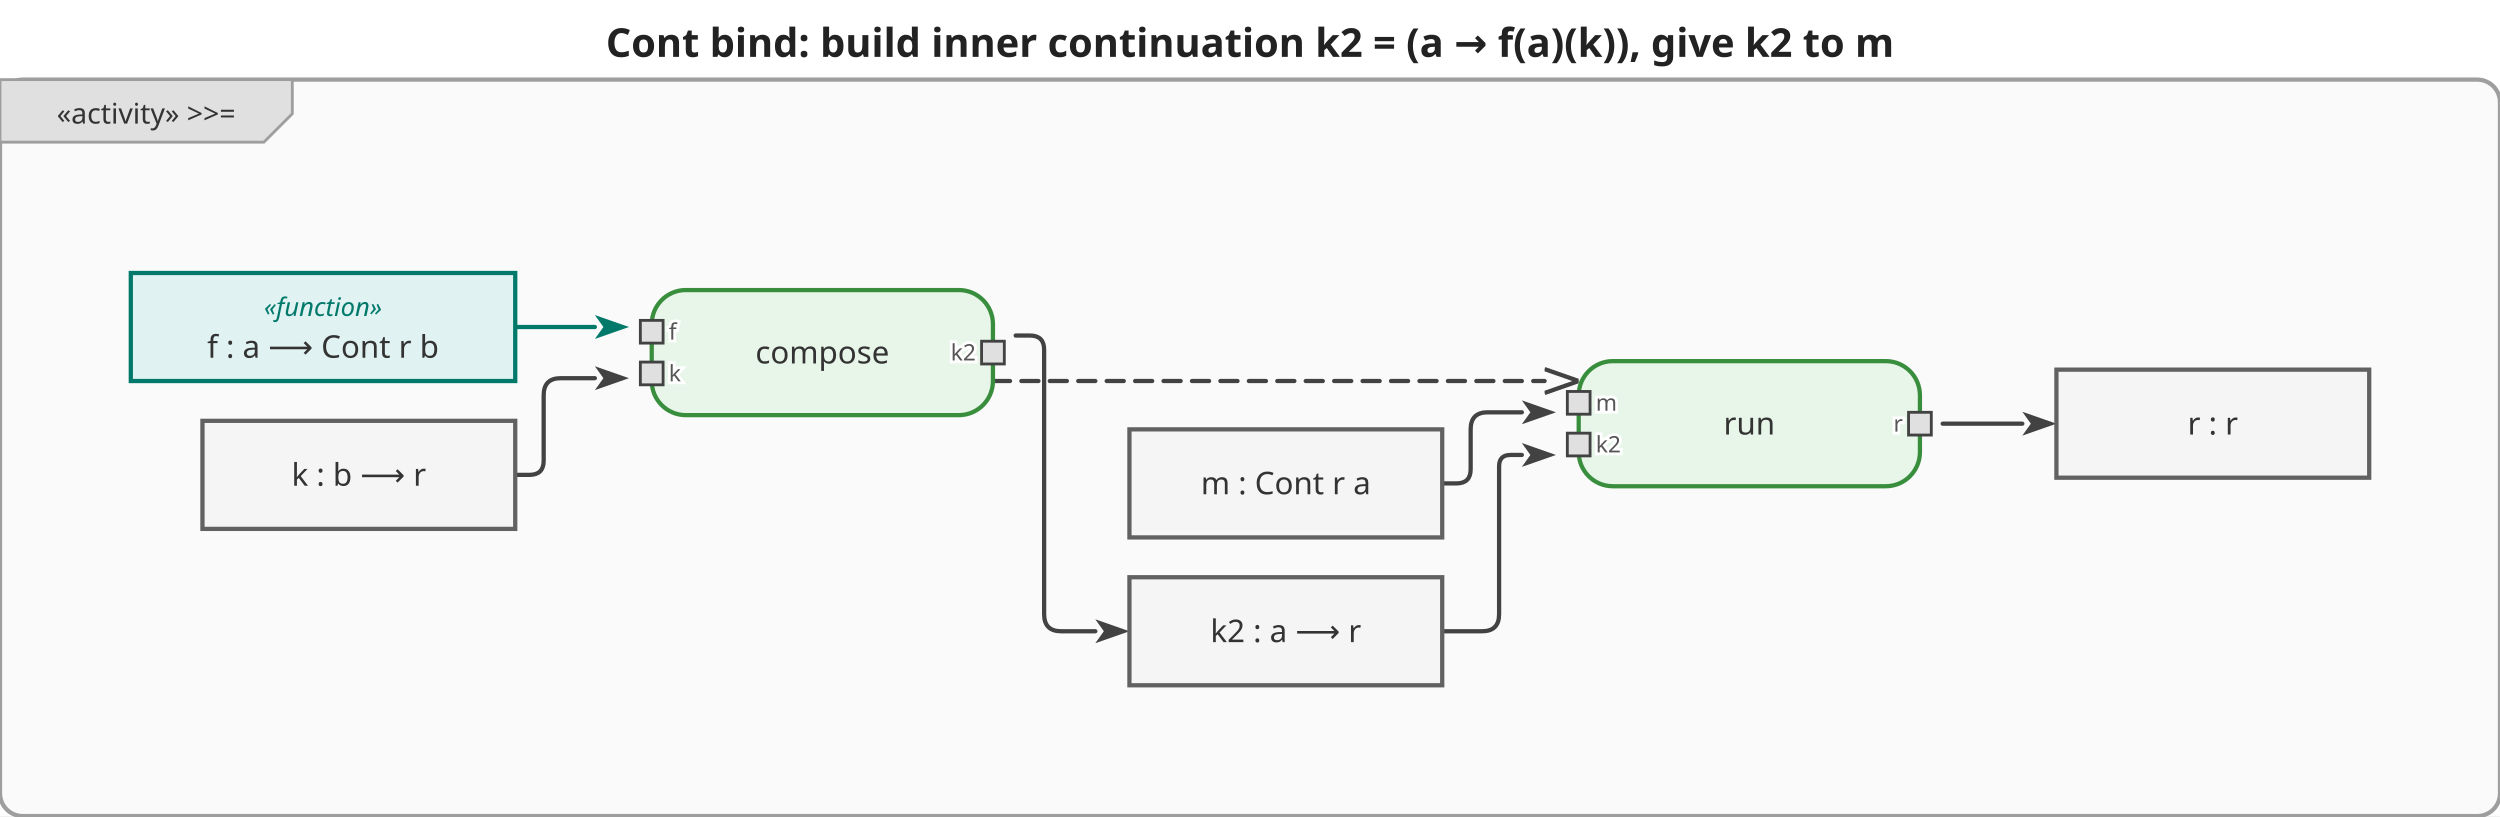
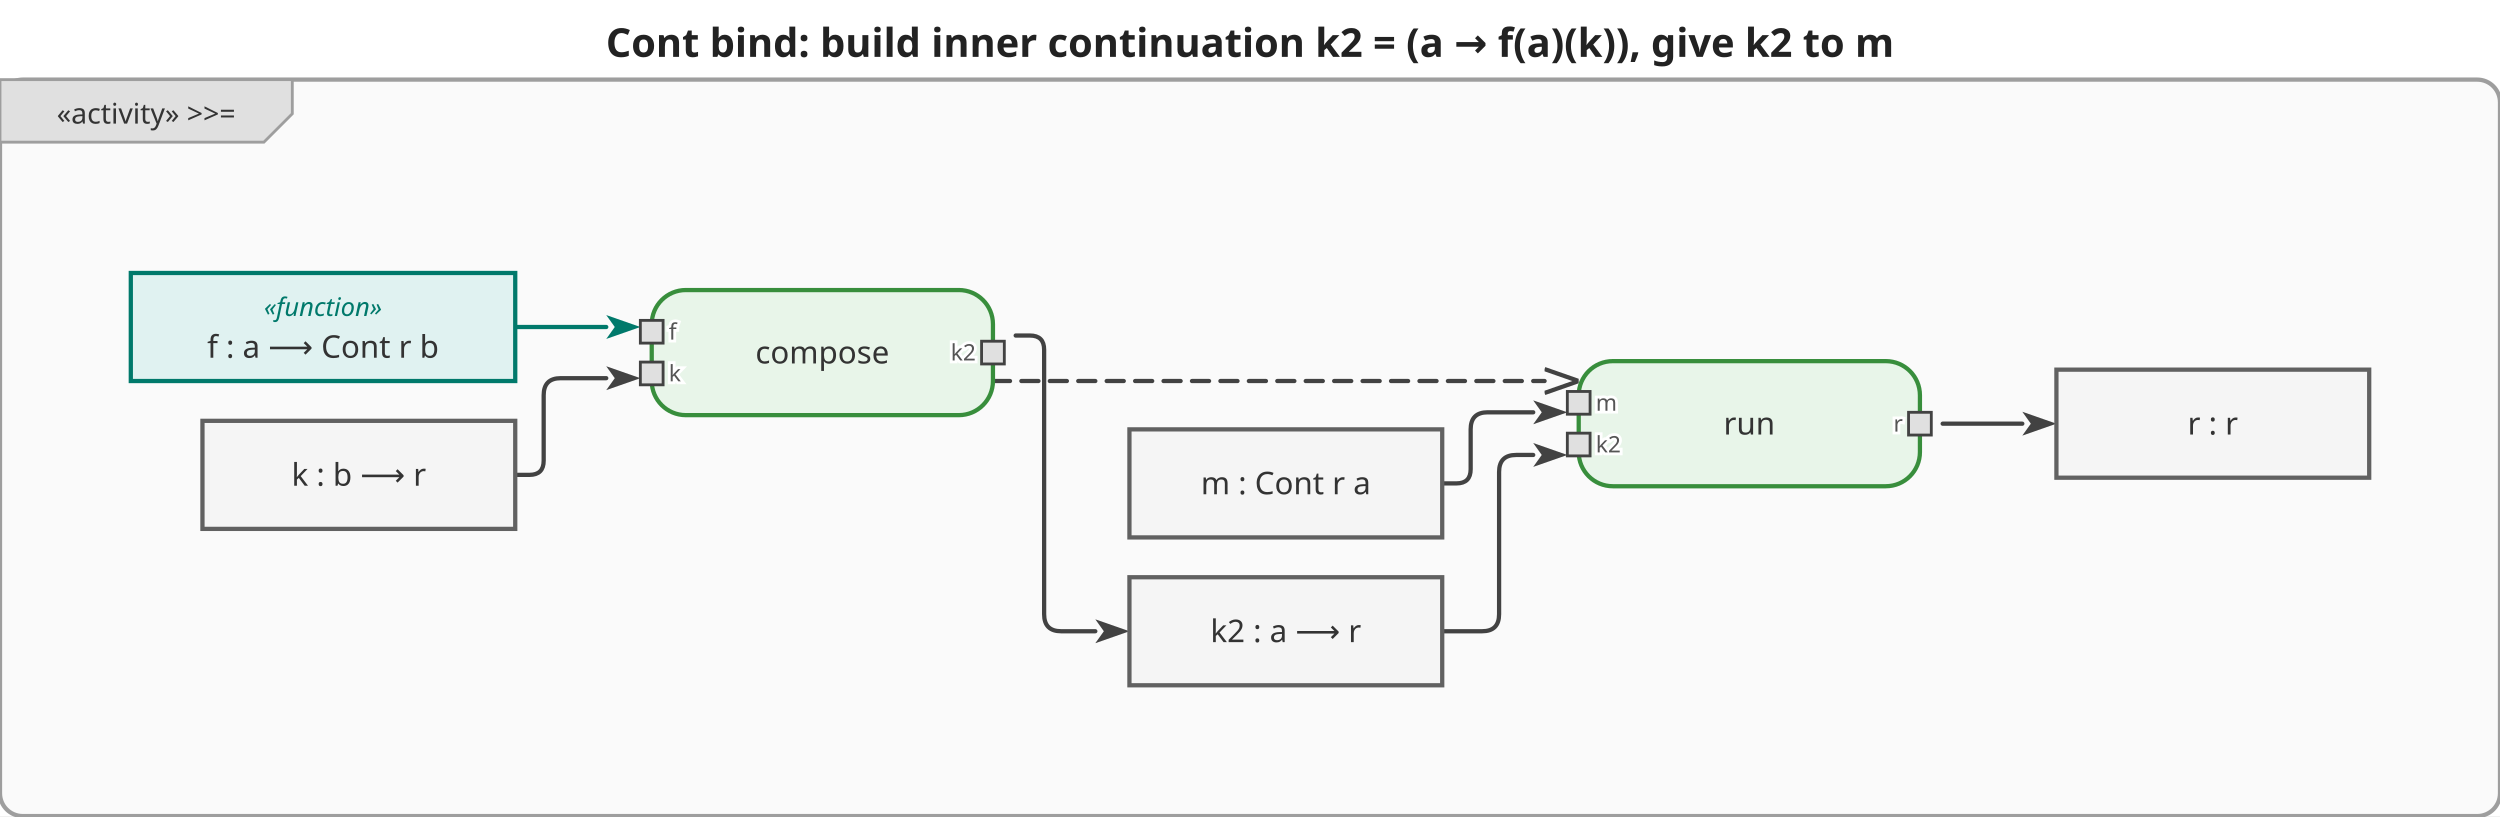
<svg xmlns="http://www.w3.org/2000/svg" viewBox="0 0 879.2 287" width="879.2" height="287">
  <defs>
    <marker id="arrowFilled" viewBox="0 0 10 10" refX="0" refY="5" markerWidth="8" markerHeight="8" orient="auto-start-reverse">
      <path d="M0,1.5 L10,5 L0,8.5 L2.5,5 Z" fill="#424242" />
    </marker>
    <marker id="arrowOpen" viewBox="0 0 10 10" refX="0" refY="5" markerWidth="8" markerHeight="8" orient="auto-start-reverse">
      <path d="M0,1.5 L10,5 L0,8.5" fill="none" stroke="#424242" stroke-width="1.25" />
    </marker>
    <marker id="arrowHof" viewBox="0 0 10 10" refX="0" refY="5" markerWidth="8" markerHeight="8" orient="auto-start-reverse">
      <path d="M0,1.5 L10,5 L0,8.5 L2.5,5 Z" fill="#00796b" />
    </marker>
  </defs>
  <rect width="879.2" height="287" fill="white" />
  <text x="439.6" y="20" text-anchor="middle" font-size="14" font-weight="bold" font-family="sans-serif" fill="#222">Cont bind: build inner continuation k2 = (a → f(a)(k)), give k2 to m</text>
  <g transform="translate(0,28)">
    <rect x="0" y="0" width="879.2" height="259" rx="8" fill="#fafafa" stroke="#9e9e9e" stroke-width="1.5" />
    <g class="activity-frame-tab">
      <path d="M0,0 L102.8,0 L102.8,12 L92.8,22 L0,22 Z" fill="#e0e0e0" stroke="#9e9e9e" stroke-width="1" />
      <text x="51.4" y="12" text-anchor="middle" font-size="10" font-family="sans-serif" dominant-baseline="middle" fill="#333">«activity» &gt;&gt;=</text>
    </g>
    <g class="edge hof-edge">
-       <path d="M181.2,87.0 L209.2,87.0" fill="none" stroke="#00796b" stroke-width="1.5" stroke-linejoin="round" stroke-linecap="round" marker-end="url(#arrowHof)" />
+       <path d="M181.2,87.0 L213.2,87.0" fill="none" stroke="#00796b" stroke-width="1.5" stroke-linejoin="round" stroke-linecap="round" marker-end="url(#arrowHof)" />
    </g>
    <g class="edge">
-       <path d="M181.2,139.0 L186.2,139.0 Q191.2,139.0 191.2,134.0 L191.2,111.0 Q191.2,105.0 197.2,105.0 L209.2,105.0" fill="none" stroke="#424242" stroke-width="1.5" stroke-linejoin="round" stroke-linecap="round" marker-end="url(#arrowFilled)" />
+       <path d="M181.2,139.0 L186.2,139.0 Q191.2,139.0 191.2,134.0 L191.2,111.0 Q191.2,105.0 197.2,105.0 L213.2,105.0" fill="none" stroke="#424242" stroke-width="1.5" stroke-linejoin="round" stroke-linecap="round" marker-end="url(#arrowFilled)" />
    </g>
    <g class="edge">
      <path d="M357.2,90.0 L362.2,90.0 Q367.2,90.0 367.2,95.0 L367.2,188.0 Q367.2,194.0 373.2,194.0 L385.2,194.0" fill="none" stroke="#424242" stroke-width="1.5" stroke-linejoin="round" stroke-linecap="round" marker-end="url(#arrowFilled)" />
    </g>
    <g class="edge">
-       <path d="M507.2,142.0 L512.2,142.0 Q517.2,142.0 517.2,137.0 L517.2,123.0 Q517.2,117.0 523.2,117.0 L535.2,117.0" fill="none" stroke="#424242" stroke-width="1.5" stroke-linejoin="round" stroke-linecap="round" marker-end="url(#arrowFilled)" />
+       <path d="M507.2,142.0 L512.2,142.0 Q517.2,142.0 517.2,137.0 L517.2,123.0 Q517.2,117.0 523.2,117.0 L539.2,117.0" fill="none" stroke="#424242" stroke-width="1.5" stroke-linejoin="round" stroke-linecap="round" marker-end="url(#arrowFilled)" />
    </g>
    <g class="edge">
-       <path d="M507.2,194.0 L521.2,194.0 Q527.2,194.0 527.2,188.0 L527.2,136.0 Q527.2,132.0 531.2,132.0 L535.2,132.0" fill="none" stroke="#424242" stroke-width="1.5" stroke-linejoin="round" stroke-linecap="round" marker-end="url(#arrowFilled)" />
+       <path d="M507.2,194.0 L521.2,194.0 Q527.2,194.0 527.2,188.0 L527.2,138.0 Q527.2,132.0 533.2,132.0 L539.2,132.0" fill="none" stroke="#424242" stroke-width="1.5" stroke-linejoin="round" stroke-linecap="round" marker-end="url(#arrowFilled)" />
    </g>
    <g class="edge">
      <path d="M683.2,121.0 L711.2,121.0" fill="none" stroke="#424242" stroke-width="1.5" stroke-linejoin="round" stroke-linecap="round" marker-end="url(#arrowFilled)" />
    </g>
    <g class="edge">
      <path d="M349.2,106.0 L543.2,106.0" fill="none" stroke="#424242" stroke-width="1.5" stroke-linejoin="round" stroke-linecap="round" marker-end="url(#arrowOpen)" stroke-dasharray="6,4" />
    </g>
    <g class="action-node">
      <rect x="229.2" y="74" width="120" height="44" rx="12" fill="#e8f5e9" stroke="#388e3c" stroke-width="1.5" />
      <text class="action-label" x="289.2" y="96" text-anchor="middle" font-size="11" font-family="sans-serif" dominant-baseline="middle" fill="#333">compose</text>
      <g class="pin pin-in">
        <rect x="225.2" y="84.667" width="8" height="8" fill="#e0e0e0" stroke="#424242" stroke-width="1" />
        <text x="235.2" y="88.667" text-anchor="start" font-size="8" font-family="sans-serif" dominant-baseline="middle" fill="#555" stroke="white" stroke-width="2" paint-order="stroke fill">f</text>
      </g>
      <g class="pin pin-in">
        <rect x="225.2" y="99.333" width="8" height="8" fill="#e0e0e0" stroke="#424242" stroke-width="1" />
        <text x="235.2" y="103.333" text-anchor="start" font-size="8" font-family="sans-serif" dominant-baseline="middle" fill="#555" stroke="white" stroke-width="2" paint-order="stroke fill">k</text>
      </g>
      <g class="pin pin-out">
        <rect x="345.2" y="92" width="8" height="8" fill="#e0e0e0" stroke="#424242" stroke-width="1" />
        <text x="343.2" y="96" text-anchor="end" font-size="8" font-family="sans-serif" dominant-baseline="middle" fill="#555" stroke="white" stroke-width="2" paint-order="stroke fill">k2</text>
      </g>
    </g>
    <g class="action-node">
      <rect x="555.2" y="99" width="120" height="44" rx="12" fill="#e8f5e9" stroke="#388e3c" stroke-width="1.5" />
      <text class="action-label" x="615.2" y="121" text-anchor="middle" font-size="11" font-family="sans-serif" dominant-baseline="middle" fill="#333">run</text>
      <g class="pin pin-in">
        <rect x="551.2" y="109.667" width="8" height="8" fill="#e0e0e0" stroke="#424242" stroke-width="1" />
        <text x="561.2" y="113.667" text-anchor="start" font-size="8" font-family="sans-serif" dominant-baseline="middle" fill="#555" stroke="white" stroke-width="2" paint-order="stroke fill">m</text>
      </g>
      <g class="pin pin-in">
        <rect x="551.2" y="124.333" width="8" height="8" fill="#e0e0e0" stroke="#424242" stroke-width="1" />
        <text x="561.2" y="128.333" text-anchor="start" font-size="8" font-family="sans-serif" dominant-baseline="middle" fill="#555" stroke="white" stroke-width="2" paint-order="stroke fill">k2</text>
      </g>
      <g class="pin pin-out">
        <rect x="671.2" y="117" width="8" height="8" fill="#e0e0e0" stroke="#424242" stroke-width="1" />
        <text x="669.2" y="121" text-anchor="end" font-size="8" font-family="sans-serif" dominant-baseline="middle" fill="#555" stroke="white" stroke-width="2" paint-order="stroke fill">r</text>
      </g>
    </g>
    <g class="object-node">
      <rect x="397.2" y="123" width="110" height="38" fill="#f5f5f5" stroke="#616161" stroke-width="1.5" />
      <text x="452.2" y="142" text-anchor="middle" font-size="11" font-family="sans-serif" dominant-baseline="middle" fill="#333">m : Cont r a</text>
    </g>
    <g class="object-node hof">
      <rect x="46" y="68" width="135.2" height="38" fill="#e0f2f1" stroke="#00796b" stroke-width="1.5" />
      <text x="113.6" y="80" text-anchor="middle" font-size="9" font-style="italic" font-family="sans-serif" dominant-baseline="middle" fill="#00796b">«function»</text>
      <text x="113.6" y="94" text-anchor="middle" font-size="11" font-family="sans-serif" dominant-baseline="middle" fill="#333">f : a ⟶ Cont r b</text>
    </g>
    <g class="object-node">
      <rect x="71.2" y="120" width="110" height="38" fill="#f5f5f5" stroke="#616161" stroke-width="1.5" />
      <text x="126.2" y="139" text-anchor="middle" font-size="11" font-family="sans-serif" dominant-baseline="middle" fill="#333">k : b ⟶ r</text>
    </g>
    <g class="object-node">
      <rect x="397.2" y="175" width="110" height="38" fill="#f5f5f5" stroke="#616161" stroke-width="1.5" />
      <text x="452.2" y="194" text-anchor="middle" font-size="11" font-family="sans-serif" dominant-baseline="middle" fill="#333">k2 : a ⟶ r</text>
    </g>
    <g class="object-node">
      <rect x="723.2" y="102" width="110" height="38" fill="#f5f5f5" stroke="#616161" stroke-width="1.5" />
      <text x="778.2" y="121" text-anchor="middle" font-size="11" font-family="sans-serif" dominant-baseline="middle" fill="#333">r : r</text>
    </g>
  </g>
</svg>
